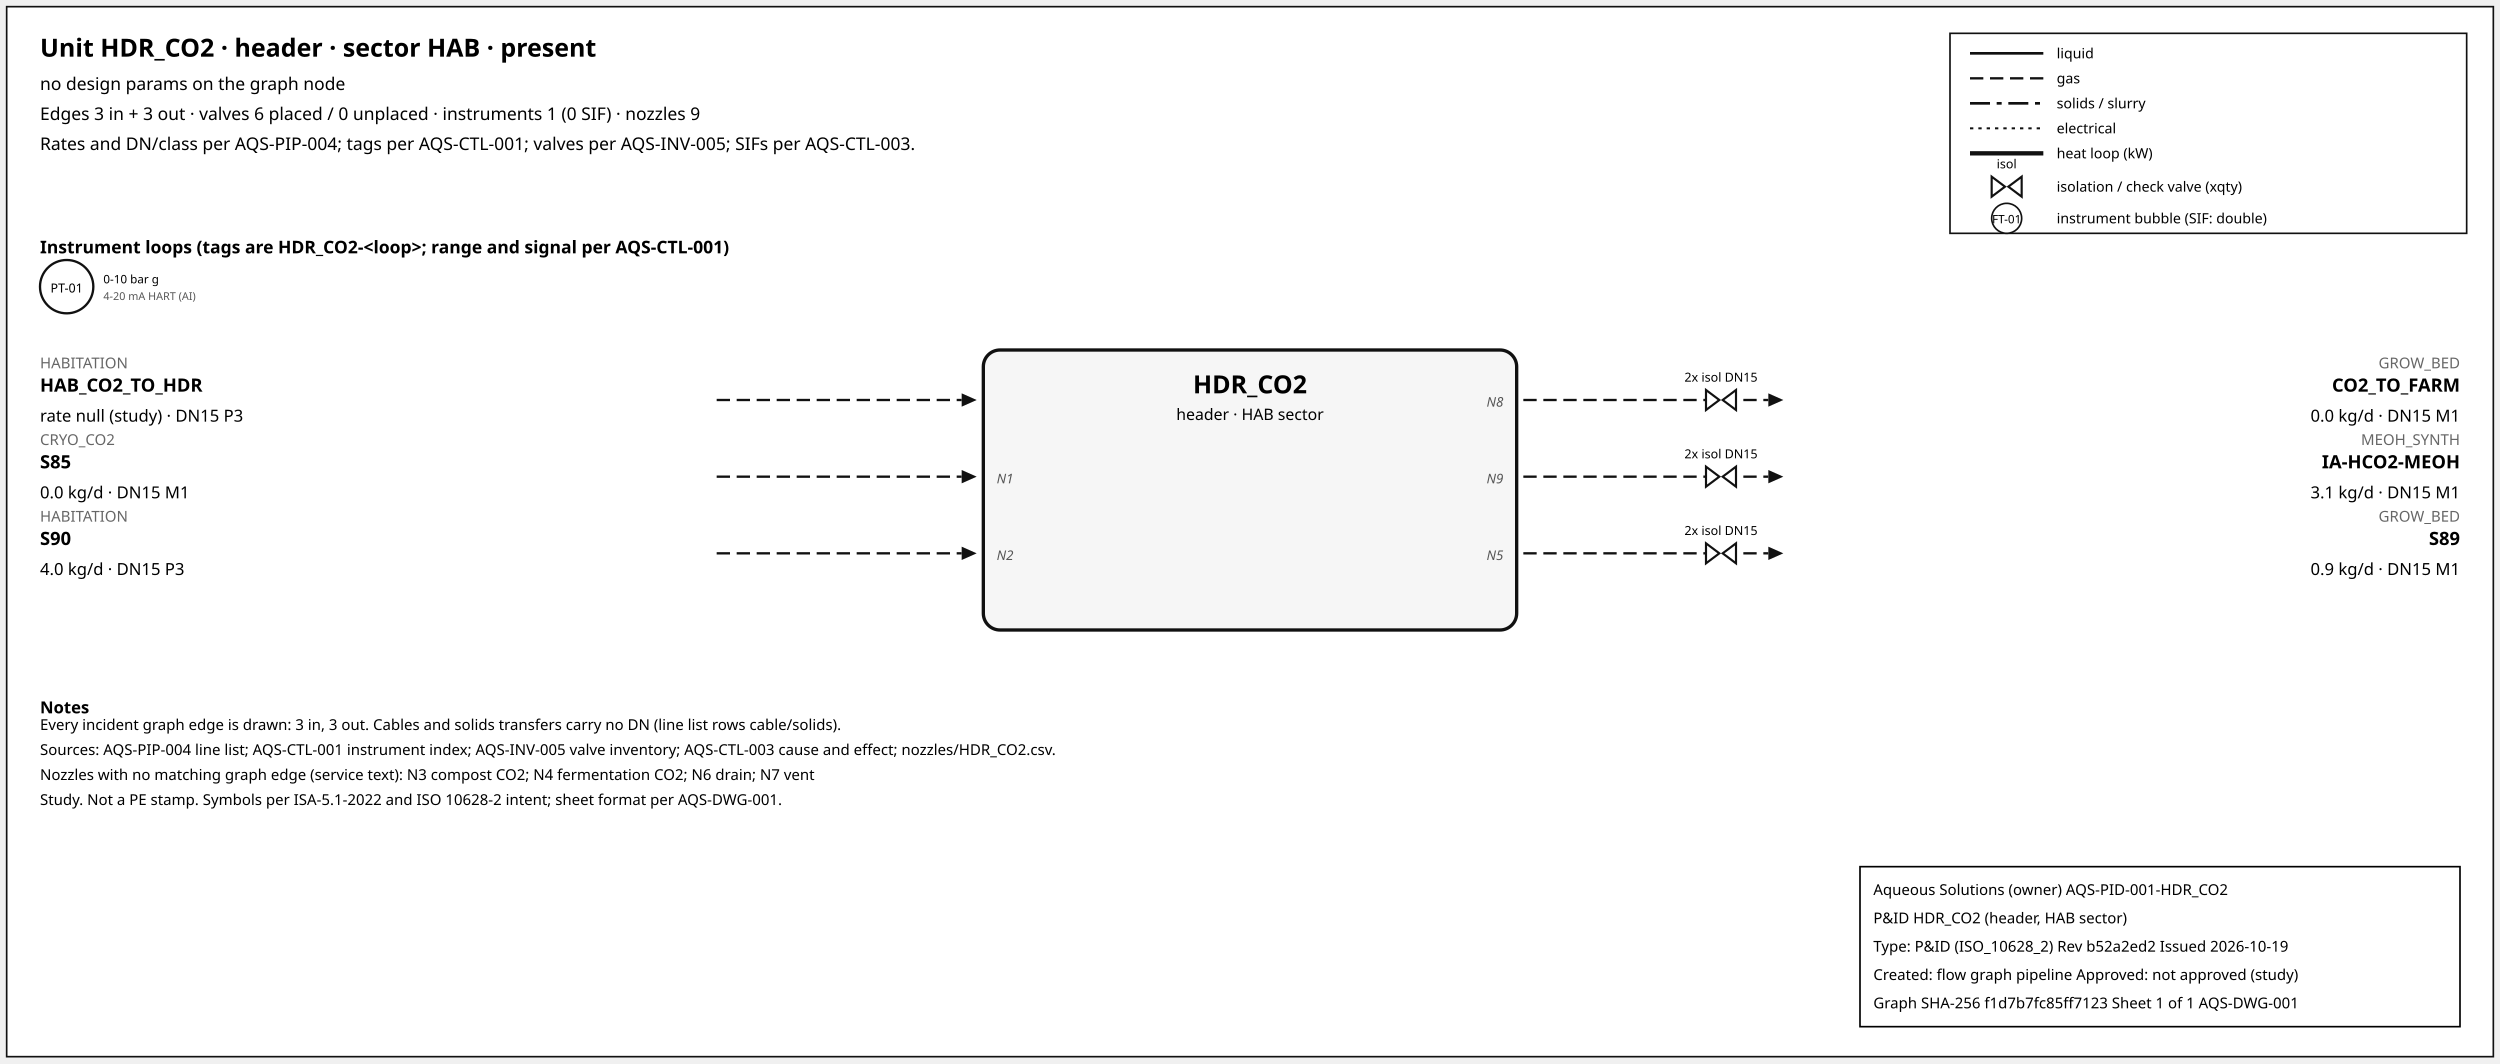
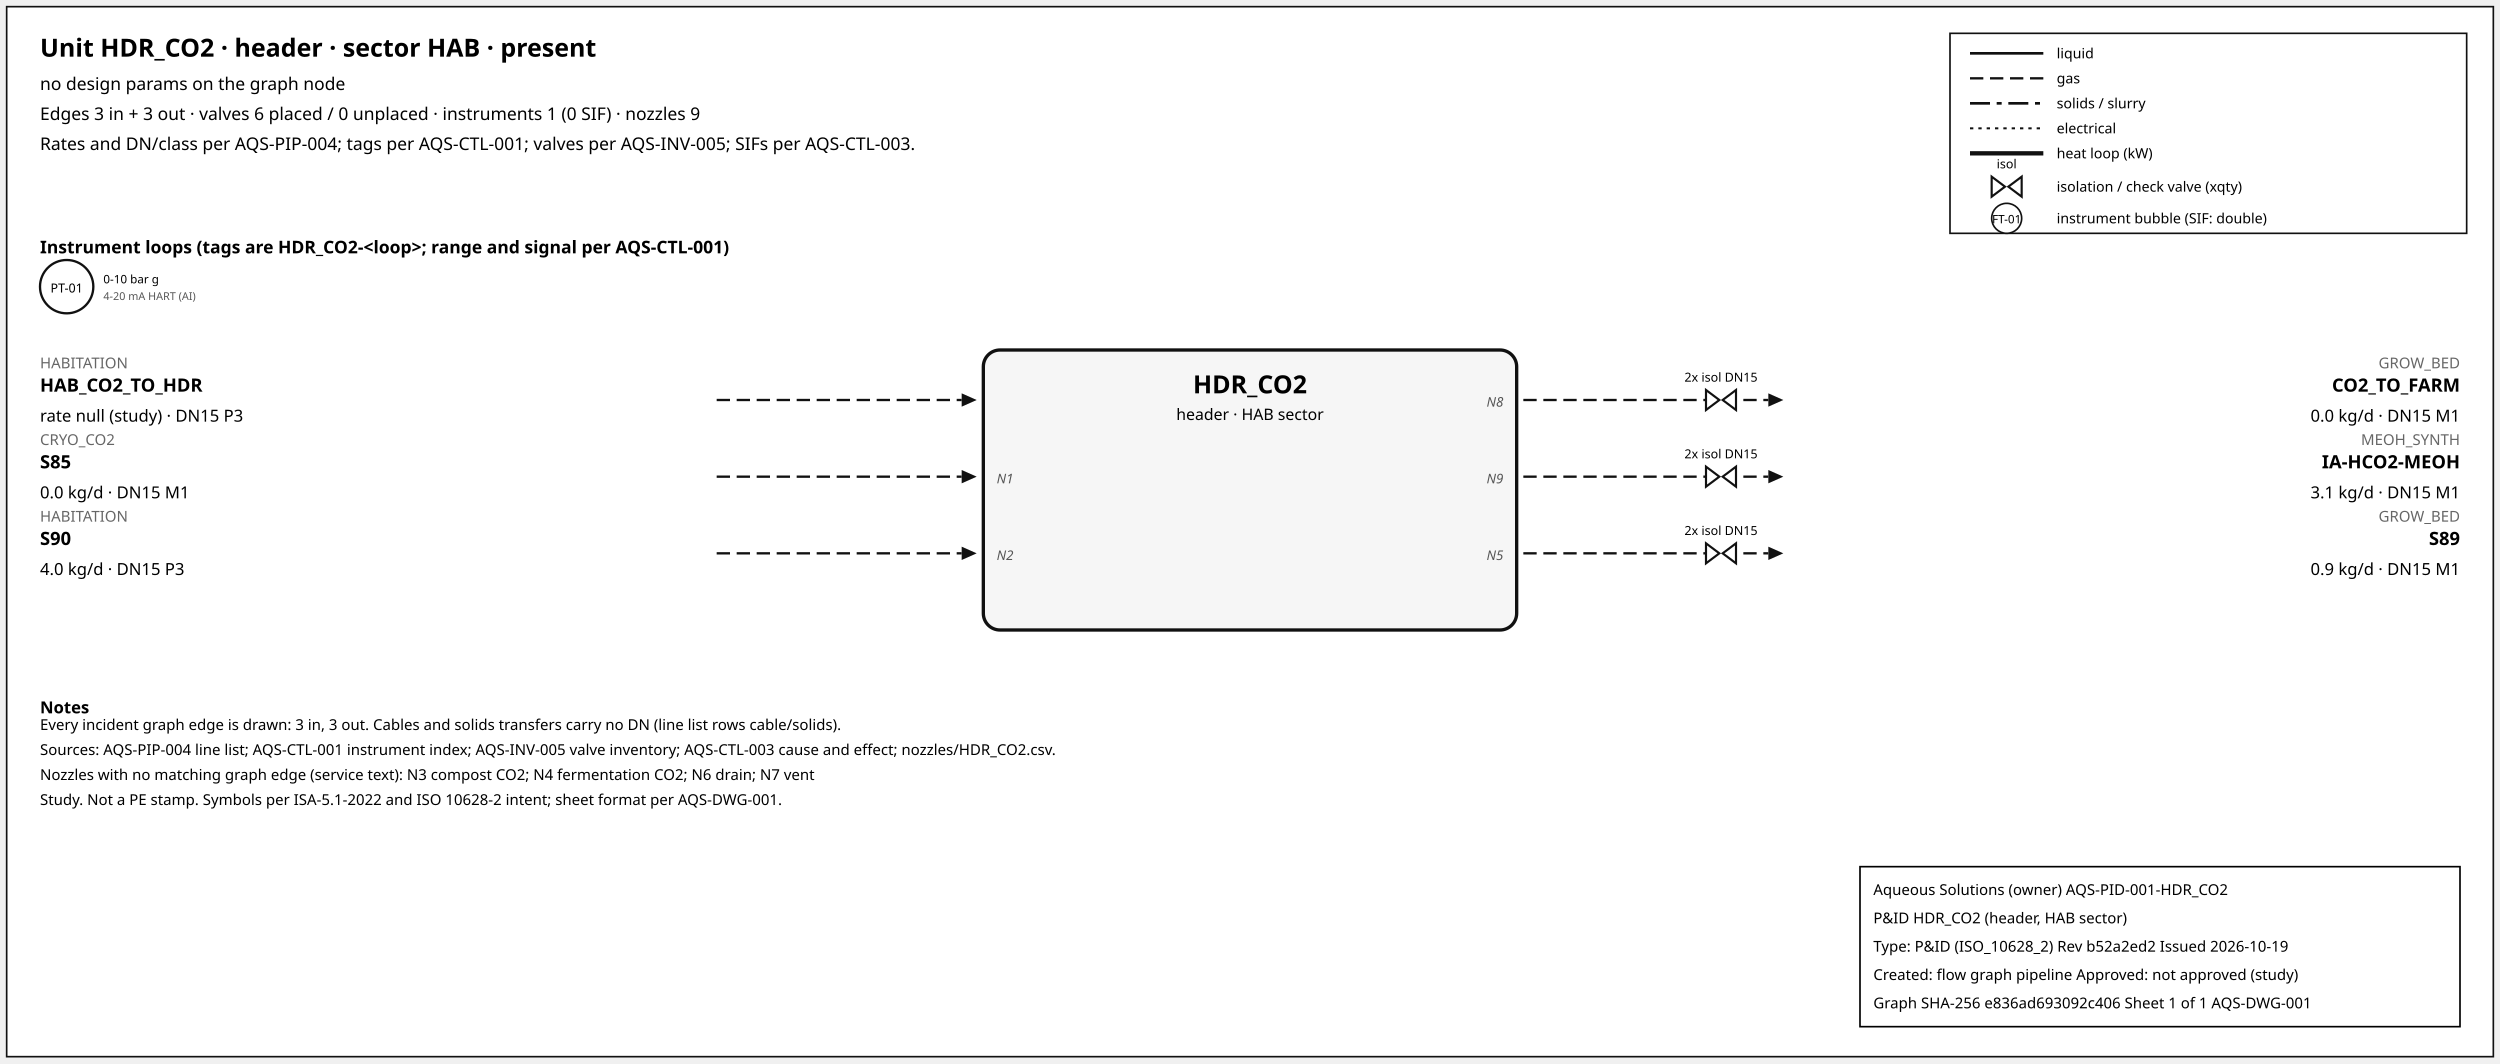
<svg xmlns="http://www.w3.org/2000/svg" width="1500" height="638" font-family="sans-serif">
  <rect x="4" y="4" width="1492" height="630" fill="white" stroke="#111" />
  <text x="24" y="34" font-size="15" font-weight="600">Unit HDR_CO2 · header · sector HAB · present</text>
  <text x="24" y="54" font-size="10.5">no design params on the graph node</text>
  <text x="24" y="72" font-size="10.5">Edges 3 in + 3 out · valves 6 placed / 0 unplaced · instruments 1 (0 SIF) · nozzles 9</text>
  <text x="24" y="90" font-size="10.5">Rates and DN/class per AQS-PIP-004; tags per AQS-CTL-001; valves per AQS-INV-005; SIFs per AQS-CTL-003.</text>
  <rect x="1170" y="20" width="310" height="120" fill="white" stroke="#111" />
  <line x1="1182" y1="32" x2="1226" y2="32" stroke="#111" stroke-width="1.6" />
  <text x="1234" y="35" font-size="8.5">liquid</text>
  <line x1="1182" y1="47" x2="1226" y2="47" stroke="#111" stroke-width="1.4" stroke-dasharray="8,4" />
  <text x="1234" y="50" font-size="8.5">gas</text>
  <line x1="1182" y1="62" x2="1226" y2="62" stroke="#111" stroke-width="1.6" stroke-dasharray="12,4,3,4" />
  <text x="1234" y="65" font-size="8.5">solids / slurry</text>
  <line x1="1182" y1="77" x2="1226" y2="77" stroke="#111" stroke-width="1.2" stroke-dasharray="2,3" />
  <text x="1234" y="80" font-size="8.5">electrical</text>
  <line x1="1182" y1="92" x2="1226" y2="92" stroke="#111" stroke-width="2.6" />
  <text x="1234" y="95" font-size="8.5">heat loop (kW)</text>
  <path d="M 1195.0,106 L 1203.0,112 L 1195.0,118 Z M 1213.0,106 L 1205.0,112 L 1213.0,118 Z" fill="white" stroke="#111" stroke-width="1.3" />
  <text x="1204.0" y="101.0" font-size="7.5" text-anchor="middle">isol</text>
  <text x="1234" y="115" font-size="8.5">isolation / check valve (xqty)</text>
  <circle cx="1204" cy="131" r="9" fill="white" stroke="#111" />
  <text x="1204" y="134" font-size="7" text-anchor="middle">FT-01</text>
  <text x="1234" y="134" font-size="8.5">instrument bubble (SIF: double)</text>
  <text x="24" y="152" font-size="10.5" font-weight="600">Instrument loops (tags are HDR_CO2-&lt;loop&gt;; range and signal per AQS-CTL-001)</text>
  <circle cx="40" cy="172" r="16" fill="white" stroke="#111" stroke-width="1.4" />
  <text x="40" y="175.5" font-size="7.5" text-anchor="middle">PT-01</text>
  <text x="62" y="170" font-size="7">0-10 bar g</text>
  <text x="62" y="180" font-size="6.5" fill="#555">4-20 mA HART (AI)</text>
  <rect x="590" y="210" width="320" height="168" rx="10" fill="#f6f6f6" stroke="#111" stroke-width="2" />
  <text x="750.0" y="236" font-size="15" font-weight="700" text-anchor="middle">HDR_CO2</text>
  <text x="750.0" y="252" font-size="9.5" text-anchor="middle">header · HAB sector</text>
  <line x1="430" y1="240" x2="577" y2="240" stroke="#111" stroke-width="1.4" stroke-dasharray="8,4" class="edge-in" />
  <polygon points="586,240 577,236 577,244" fill="#111" />
  <text x="24" y="221" font-size="9" fill="#666" text-anchor="start">HABITATION</text>
  <text x="24" y="235" font-size="11" font-weight="600" text-anchor="start">HAB_CO2_TO_HDR</text>
  <text x="24" y="253" font-size="10" text-anchor="start">rate null (study) · DN15 P3</text>
  <line x1="430" y1="286" x2="577" y2="286" stroke="#111" stroke-width="1.4" stroke-dasharray="8,4" class="edge-in" />
  <polygon points="586,286 577,282 577,290" fill="#111" />
  <text x="24" y="267" font-size="9" fill="#666" text-anchor="start">CRYO_CO2</text>
  <text x="24" y="281" font-size="11" font-weight="600" text-anchor="start">S85</text>
  <text x="24" y="299" font-size="10" text-anchor="start">0.0 kg/d · DN15 M1</text>
  <text x="598" y="290" font-size="8" font-style="italic" fill="#555" text-anchor="start">N1</text>
  <line x1="430" y1="332" x2="577" y2="332" stroke="#111" stroke-width="1.4" stroke-dasharray="8,4" class="edge-in" />
  <polygon points="586,332 577,328 577,336" fill="#111" />
  <text x="24" y="313" font-size="9" fill="#666" text-anchor="start">HABITATION</text>
  <text x="24" y="327" font-size="11" font-weight="600" text-anchor="start">S90</text>
  <text x="24" y="345" font-size="10" text-anchor="start">4.0 kg/d · DN15 P3</text>
  <text x="598" y="336" font-size="8" font-style="italic" fill="#555" text-anchor="start">N2</text>
  <line x1="914" y1="240" x2="1061" y2="240" stroke="#111" stroke-width="1.4" stroke-dasharray="8,4" class="edge-out" />
  <polygon points="1070,240 1061,236 1061,244" fill="#111" />
  <text x="1476" y="221" font-size="9" fill="#666" text-anchor="end">GROW_BED</text>
  <text x="1476" y="235" font-size="11" font-weight="600" text-anchor="end">CO2_TO_FARM</text>
  <text x="1476" y="253" font-size="10" text-anchor="end">0.0 kg/d · DN15 M1</text>
  <text x="902" y="244" font-size="8" font-style="italic" fill="#555" text-anchor="end">N8</text>
  <path d="M 1023.6,234 L 1031.6,240 L 1023.6,246 Z M 1041.6,234 L 1033.6,240 L 1041.6,246 Z" fill="white" stroke="#111" stroke-width="1.3" />
  <text x="1032.6" y="229.0" font-size="7.5" text-anchor="middle">2x isol DN15</text>
  <line x1="914" y1="286" x2="1061" y2="286" stroke="#111" stroke-width="1.4" stroke-dasharray="8,4" class="edge-out" />
  <polygon points="1070,286 1061,282 1061,290" fill="#111" />
  <text x="1476" y="267" font-size="9" fill="#666" text-anchor="end">MEOH_SYNTH</text>
  <text x="1476" y="281" font-size="11" font-weight="600" text-anchor="end">IA-HCO2-MEOH</text>
  <text x="1476" y="299" font-size="10" text-anchor="end">3.1 kg/d · DN15 M1</text>
  <text x="902" y="290" font-size="8" font-style="italic" fill="#555" text-anchor="end">N9</text>
  <path d="M 1023.6,280 L 1031.6,286 L 1023.6,292 Z M 1041.6,280 L 1033.6,286 L 1041.6,292 Z" fill="white" stroke="#111" stroke-width="1.3" />
  <text x="1032.6" y="275.0" font-size="7.5" text-anchor="middle">2x isol DN15</text>
  <line x1="914" y1="332" x2="1061" y2="332" stroke="#111" stroke-width="1.4" stroke-dasharray="8,4" class="edge-out" />
  <polygon points="1070,332 1061,328 1061,336" fill="#111" />
  <text x="1476" y="313" font-size="9" fill="#666" text-anchor="end">GROW_BED</text>
  <text x="1476" y="327" font-size="11" font-weight="600" text-anchor="end">S89</text>
  <text x="1476" y="345" font-size="10" text-anchor="end">0.9 kg/d · DN15 M1</text>
  <text x="902" y="336" font-size="8" font-style="italic" fill="#555" text-anchor="end">N5</text>
  <path d="M 1023.6,326 L 1031.6,332 L 1023.6,338 Z M 1041.6,326 L 1033.6,332 L 1041.6,338 Z" fill="white" stroke="#111" stroke-width="1.3" />
  <text x="1032.6" y="321.0" font-size="7.5" text-anchor="middle">2x isol DN15</text>
  <text x="24" y="428" font-size="10" font-weight="600">Notes</text>
  <text x="24" y="438" font-size="9">Every incident graph edge is drawn: 3 in, 3 out. Cables and solids transfers carry no DN (line list rows cable/solids).</text>
  <text x="24" y="453" font-size="9">Sources: AQS-PIP-004 line list; AQS-CTL-001 instrument index; AQS-INV-005 valve inventory; AQS-CTL-003 cause and effect; nozzles/HDR_CO2.csv.</text>
  <text x="24" y="468" font-size="9">Nozzles with no matching graph edge (service text): N3 compost CO2; N4 fermentation CO2; N6 drain; N7 vent</text>
  <text x="24" y="483" font-size="9">Study. Not a PE stamp. Symbols per ISA-5.1-2022 and ISO 10628-2 intent; sheet format per AQS-DWG-001.</text>
  <g id="aqs-title-block">
    <rect x="1116" y="520" width="360" height="96" fill="white" stroke="black" stroke-width="1" />
    <text x="1124" y="537" font-size="9">Aqueous Solutions (owner)   AQS-PID-001-HDR_CO2</text>
    <text x="1124" y="554" font-size="9">P&amp;ID HDR_CO2 (header, HAB sector)</text>
    <text x="1124" y="571" font-size="9">Type: P&amp;ID (ISO_10628_2)   Rev b52a2ed2   Issued 2026-10-19</text>
    <text x="1124" y="588" font-size="9">Created: flow graph pipeline   Approved: not approved (study)</text>
-     <text x="1124" y="605" font-size="9">Graph SHA-256 f1d7b7fc85ff7123   Sheet 1 of 1   AQS-DWG-001</text>
+     <text x="1124" y="605" font-size="9">Graph SHA-256 e836ad693092c406   Sheet 1 of 1   AQS-DWG-001</text>
  </g>
</svg>
